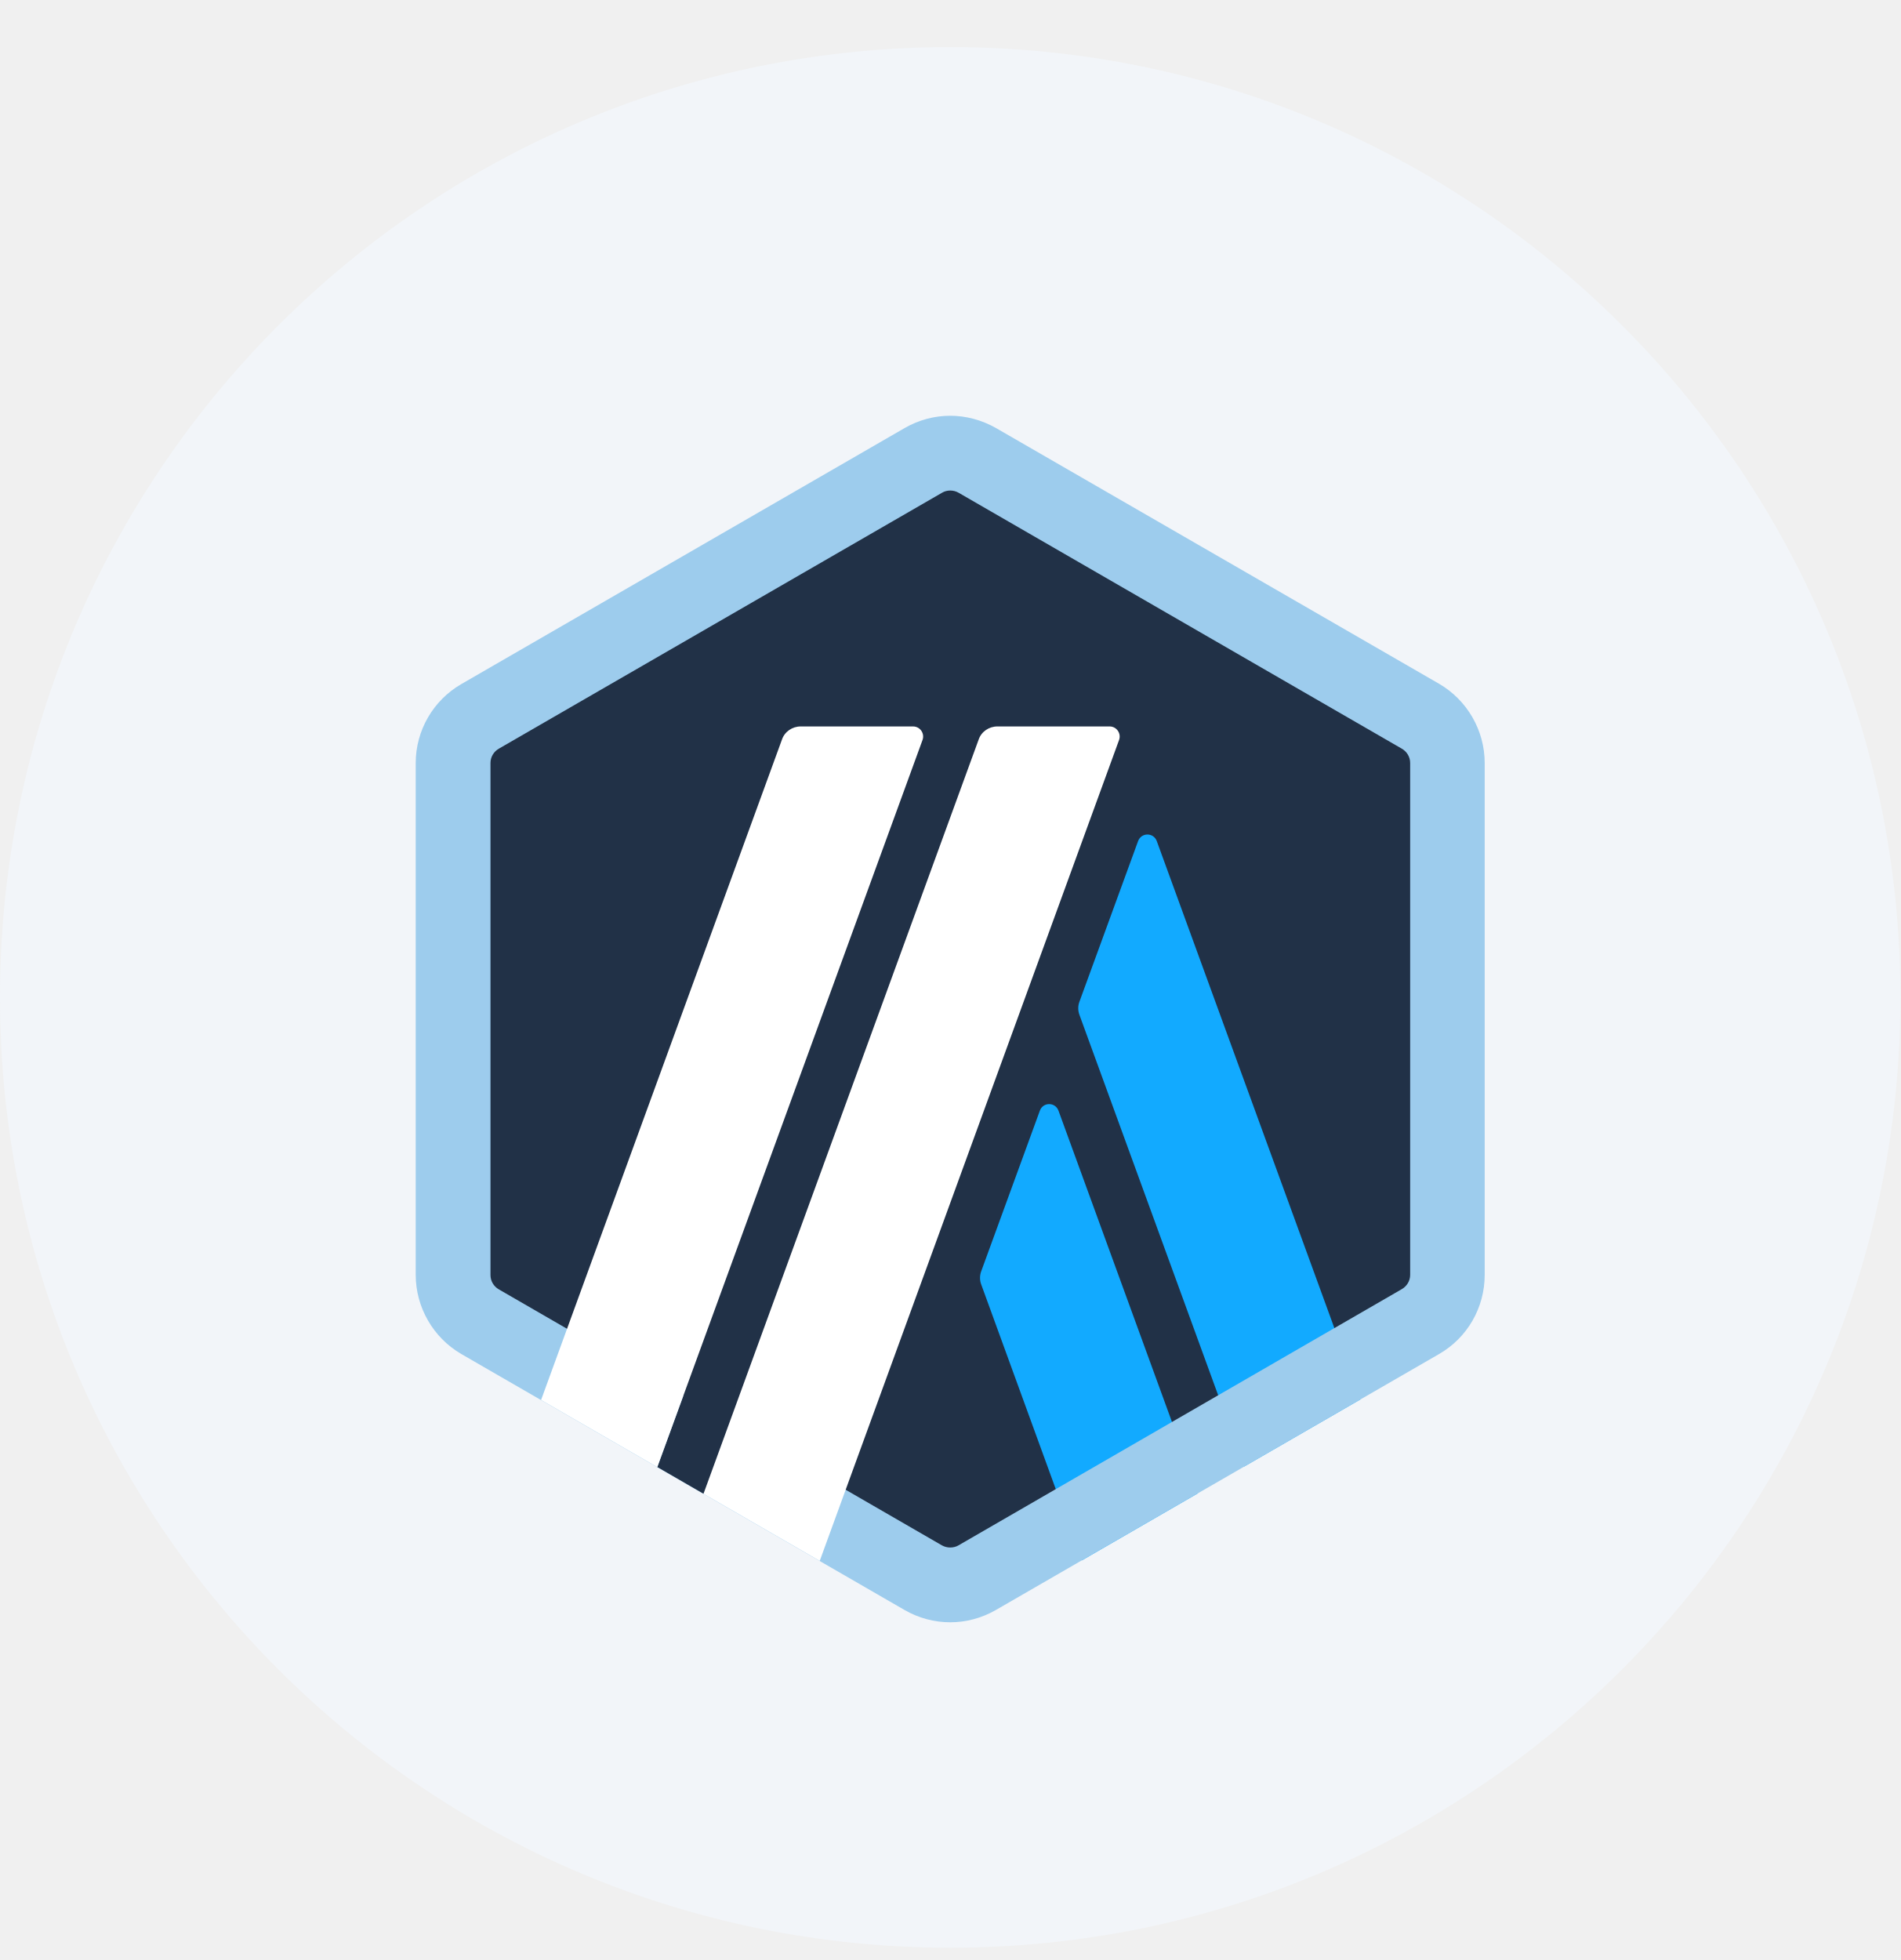
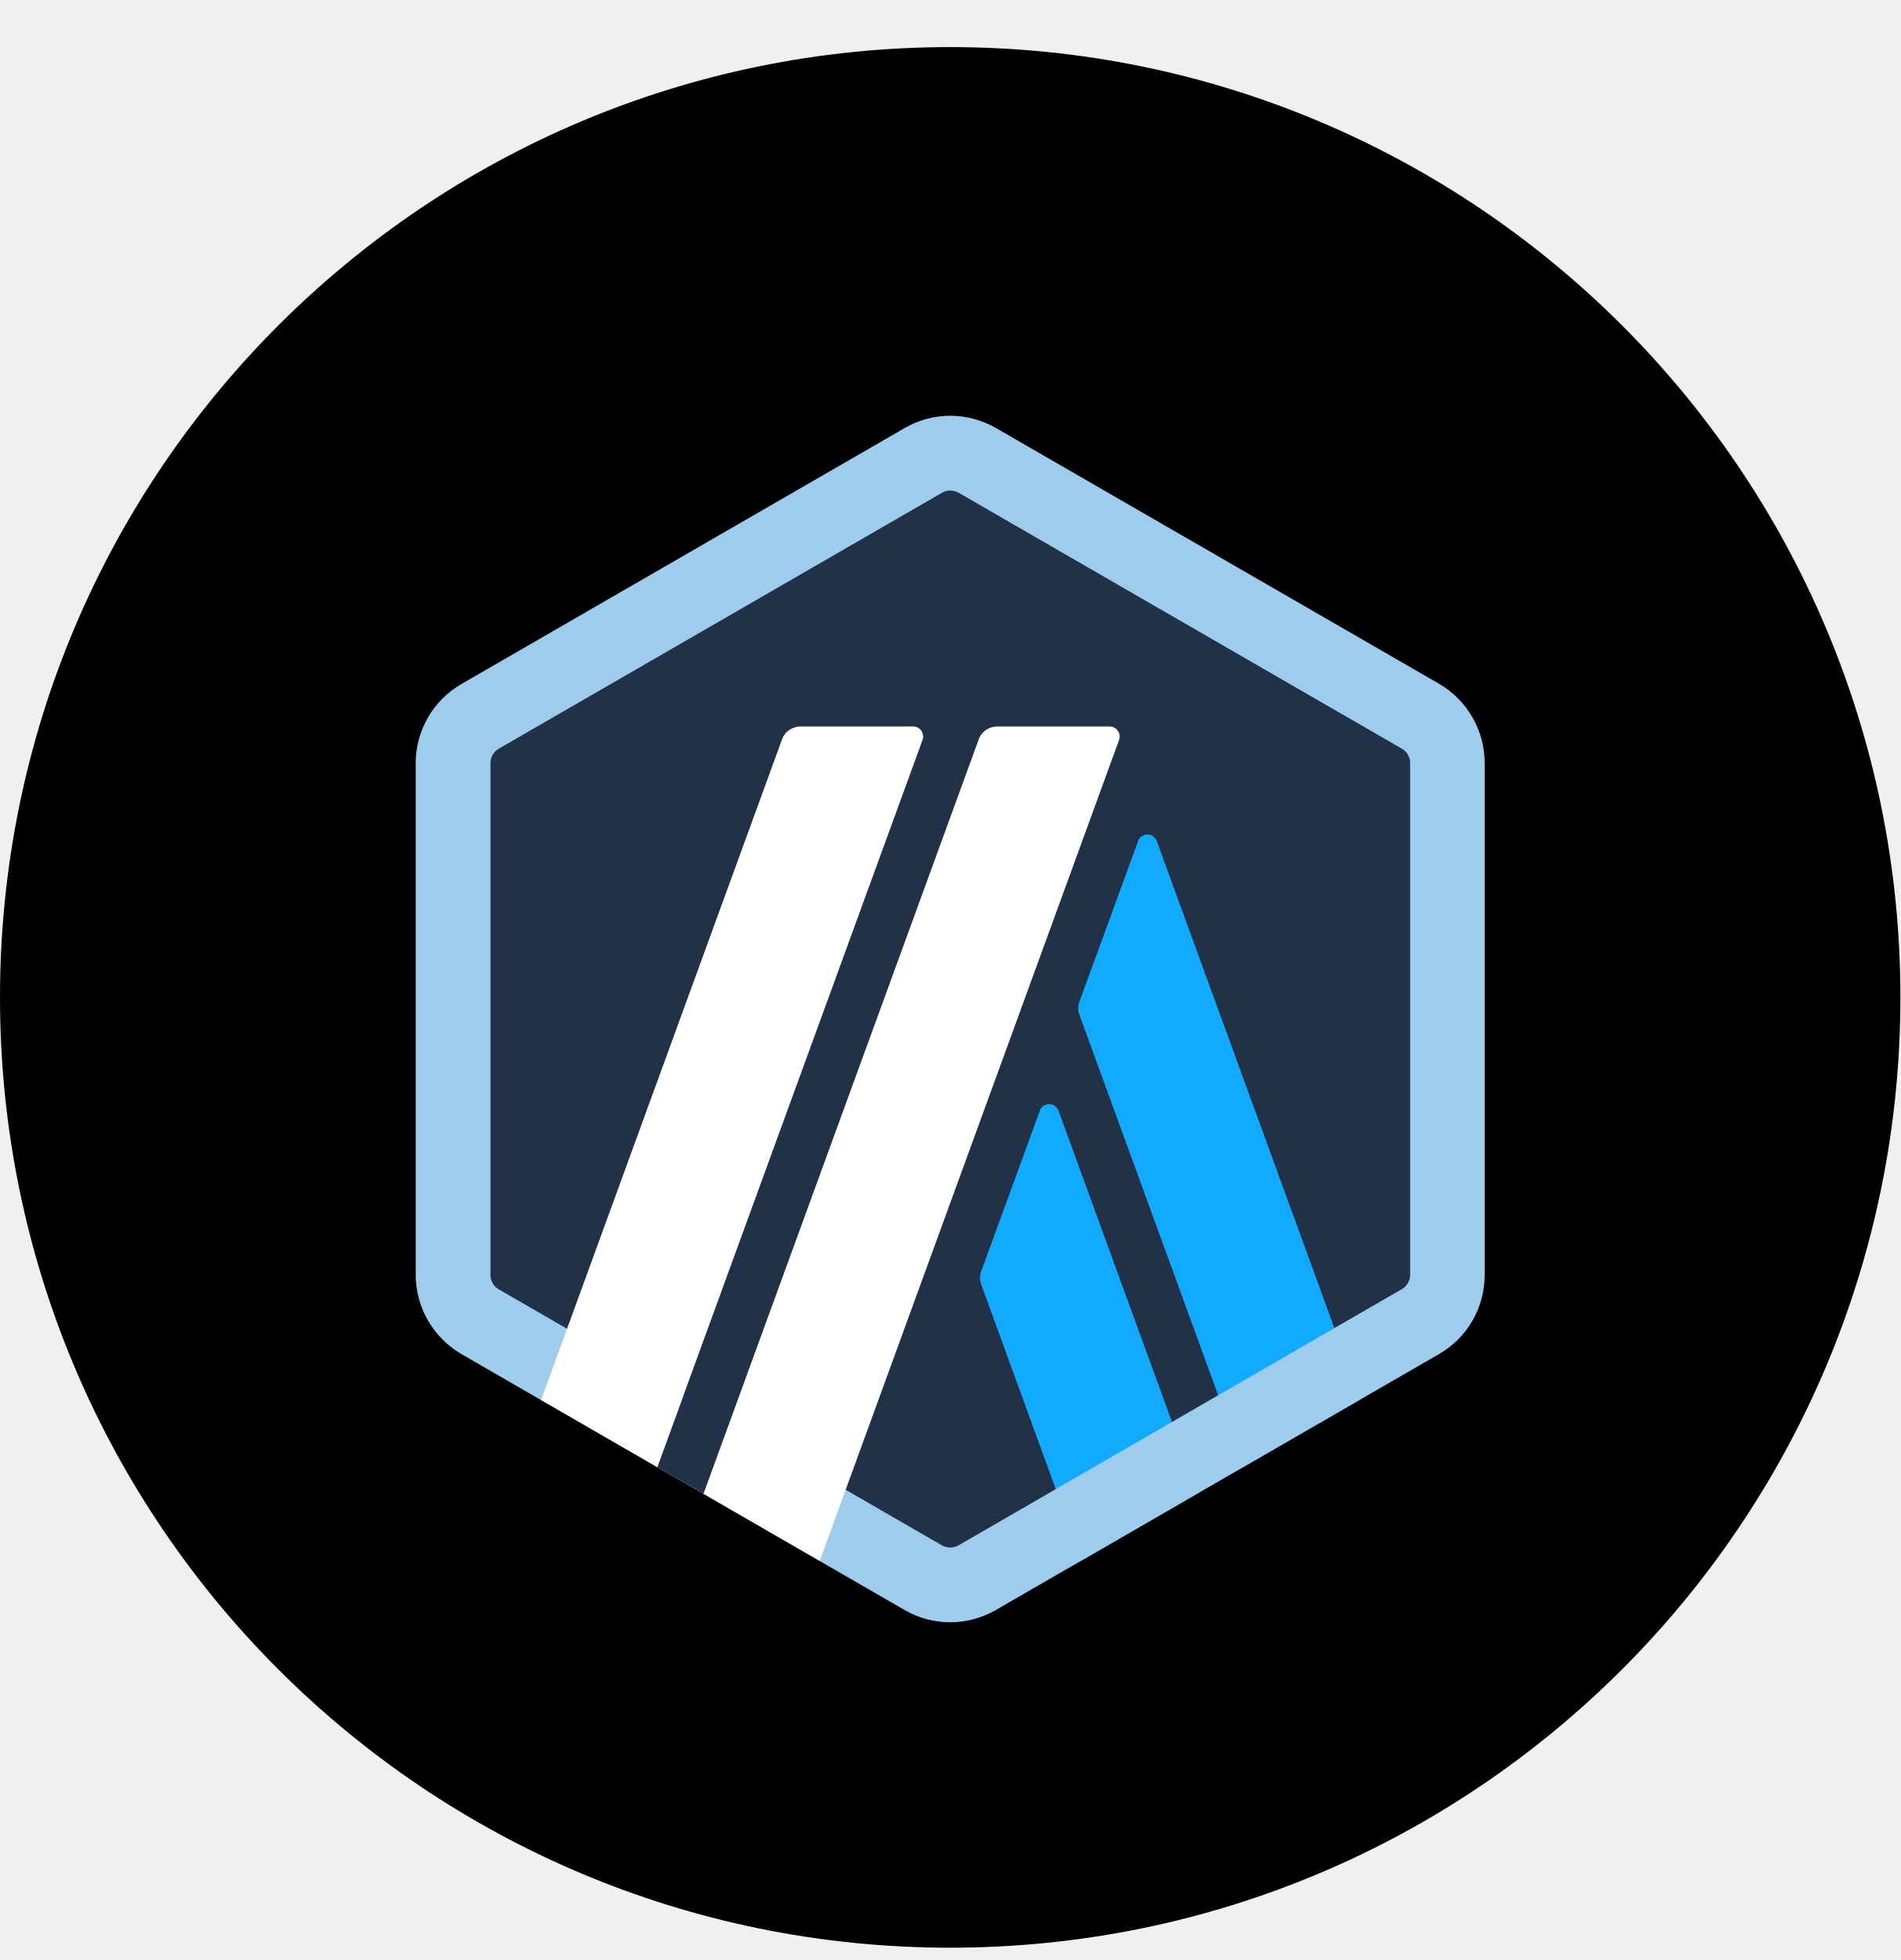
<svg xmlns="http://www.w3.org/2000/svg" width="32" height="33" viewBox="0 0 32 33" fill="none">
-   <circle cx="16" cy="16" r="16" transform="matrix(-1 0 0 1 32 0.792969)" fill="#F2F5F9" />
+   <circle cx="16" cy="16" r="16" transform="matrix(-1 0 0 1 32 0.792969)" fill="#000000" />
  <path d="M7.682 13.175V21.14C7.682 21.647 7.952 22.117 8.392 22.37L15.29 26.351C15.73 26.604 16.27 26.604 16.711 26.351L23.608 22.37C24.049 22.117 24.319 21.647 24.319 21.14V13.175C24.319 12.668 24.049 12.199 23.608 11.945L16.711 7.965C16.27 7.711 15.73 7.711 15.29 7.965L8.392 11.945C7.956 12.199 7.682 12.668 7.682 13.175Z" fill="#213147" />
  <path d="M17.509 18.702L16.524 21.399C16.495 21.474 16.495 21.557 16.524 21.631L18.215 26.273L20.172 25.142L17.824 18.702C17.77 18.552 17.562 18.552 17.509 18.702Z" fill="#12AAFF" />
  <path d="M19.479 14.163C19.425 14.013 19.217 14.013 19.163 14.163L18.178 16.86C18.149 16.934 18.149 17.017 18.178 17.092L20.95 24.692L22.907 23.562L19.479 14.163Z" fill="#12AAFF" />
  <path d="M16 8.259C16.05 8.259 16.096 8.271 16.141 8.296L23.604 12.605C23.691 12.655 23.745 12.746 23.745 12.846V21.464C23.745 21.564 23.691 21.655 23.604 21.705L16.141 26.018C16.1 26.043 16.05 26.055 16 26.055C15.95 26.055 15.904 26.043 15.859 26.018L8.4 21.709C8.313 21.659 8.259 21.568 8.259 21.468V12.846C8.259 12.746 8.313 12.655 8.4 12.605L15.863 8.296C15.904 8.271 15.954 8.259 16 8.259ZM16 7C15.734 7 15.468 7.071 15.231 7.208L7.769 11.517C7.295 11.791 7 12.298 7 12.846V21.464C7 22.012 7.295 22.523 7.769 22.798L15.231 27.107C15.468 27.244 15.734 27.314 16 27.314C16.266 27.314 16.532 27.244 16.769 27.107L24.231 22.798C24.709 22.523 25 22.017 25 21.464V12.846C25 12.298 24.705 11.787 24.231 11.512L16.773 7.208C16.532 7.071 16.266 7 16 7Z" fill="#9DCCED" />
  <path d="M11.068 24.7L11.754 22.822L13.133 23.969L11.845 25.149L11.068 24.7Z" fill="#213147" />
  <path d="M15.373 12.231H13.482C13.341 12.231 13.212 12.319 13.167 12.452L9.111 23.571L11.068 24.701L15.535 12.456C15.572 12.348 15.494 12.231 15.373 12.231Z" fill="white" />
  <path d="M18.685 12.231H16.794C16.653 12.231 16.524 12.319 16.479 12.452L11.846 25.15L13.803 26.28L18.843 12.46C18.884 12.348 18.801 12.231 18.685 12.231Z" fill="white" />
</svg>
